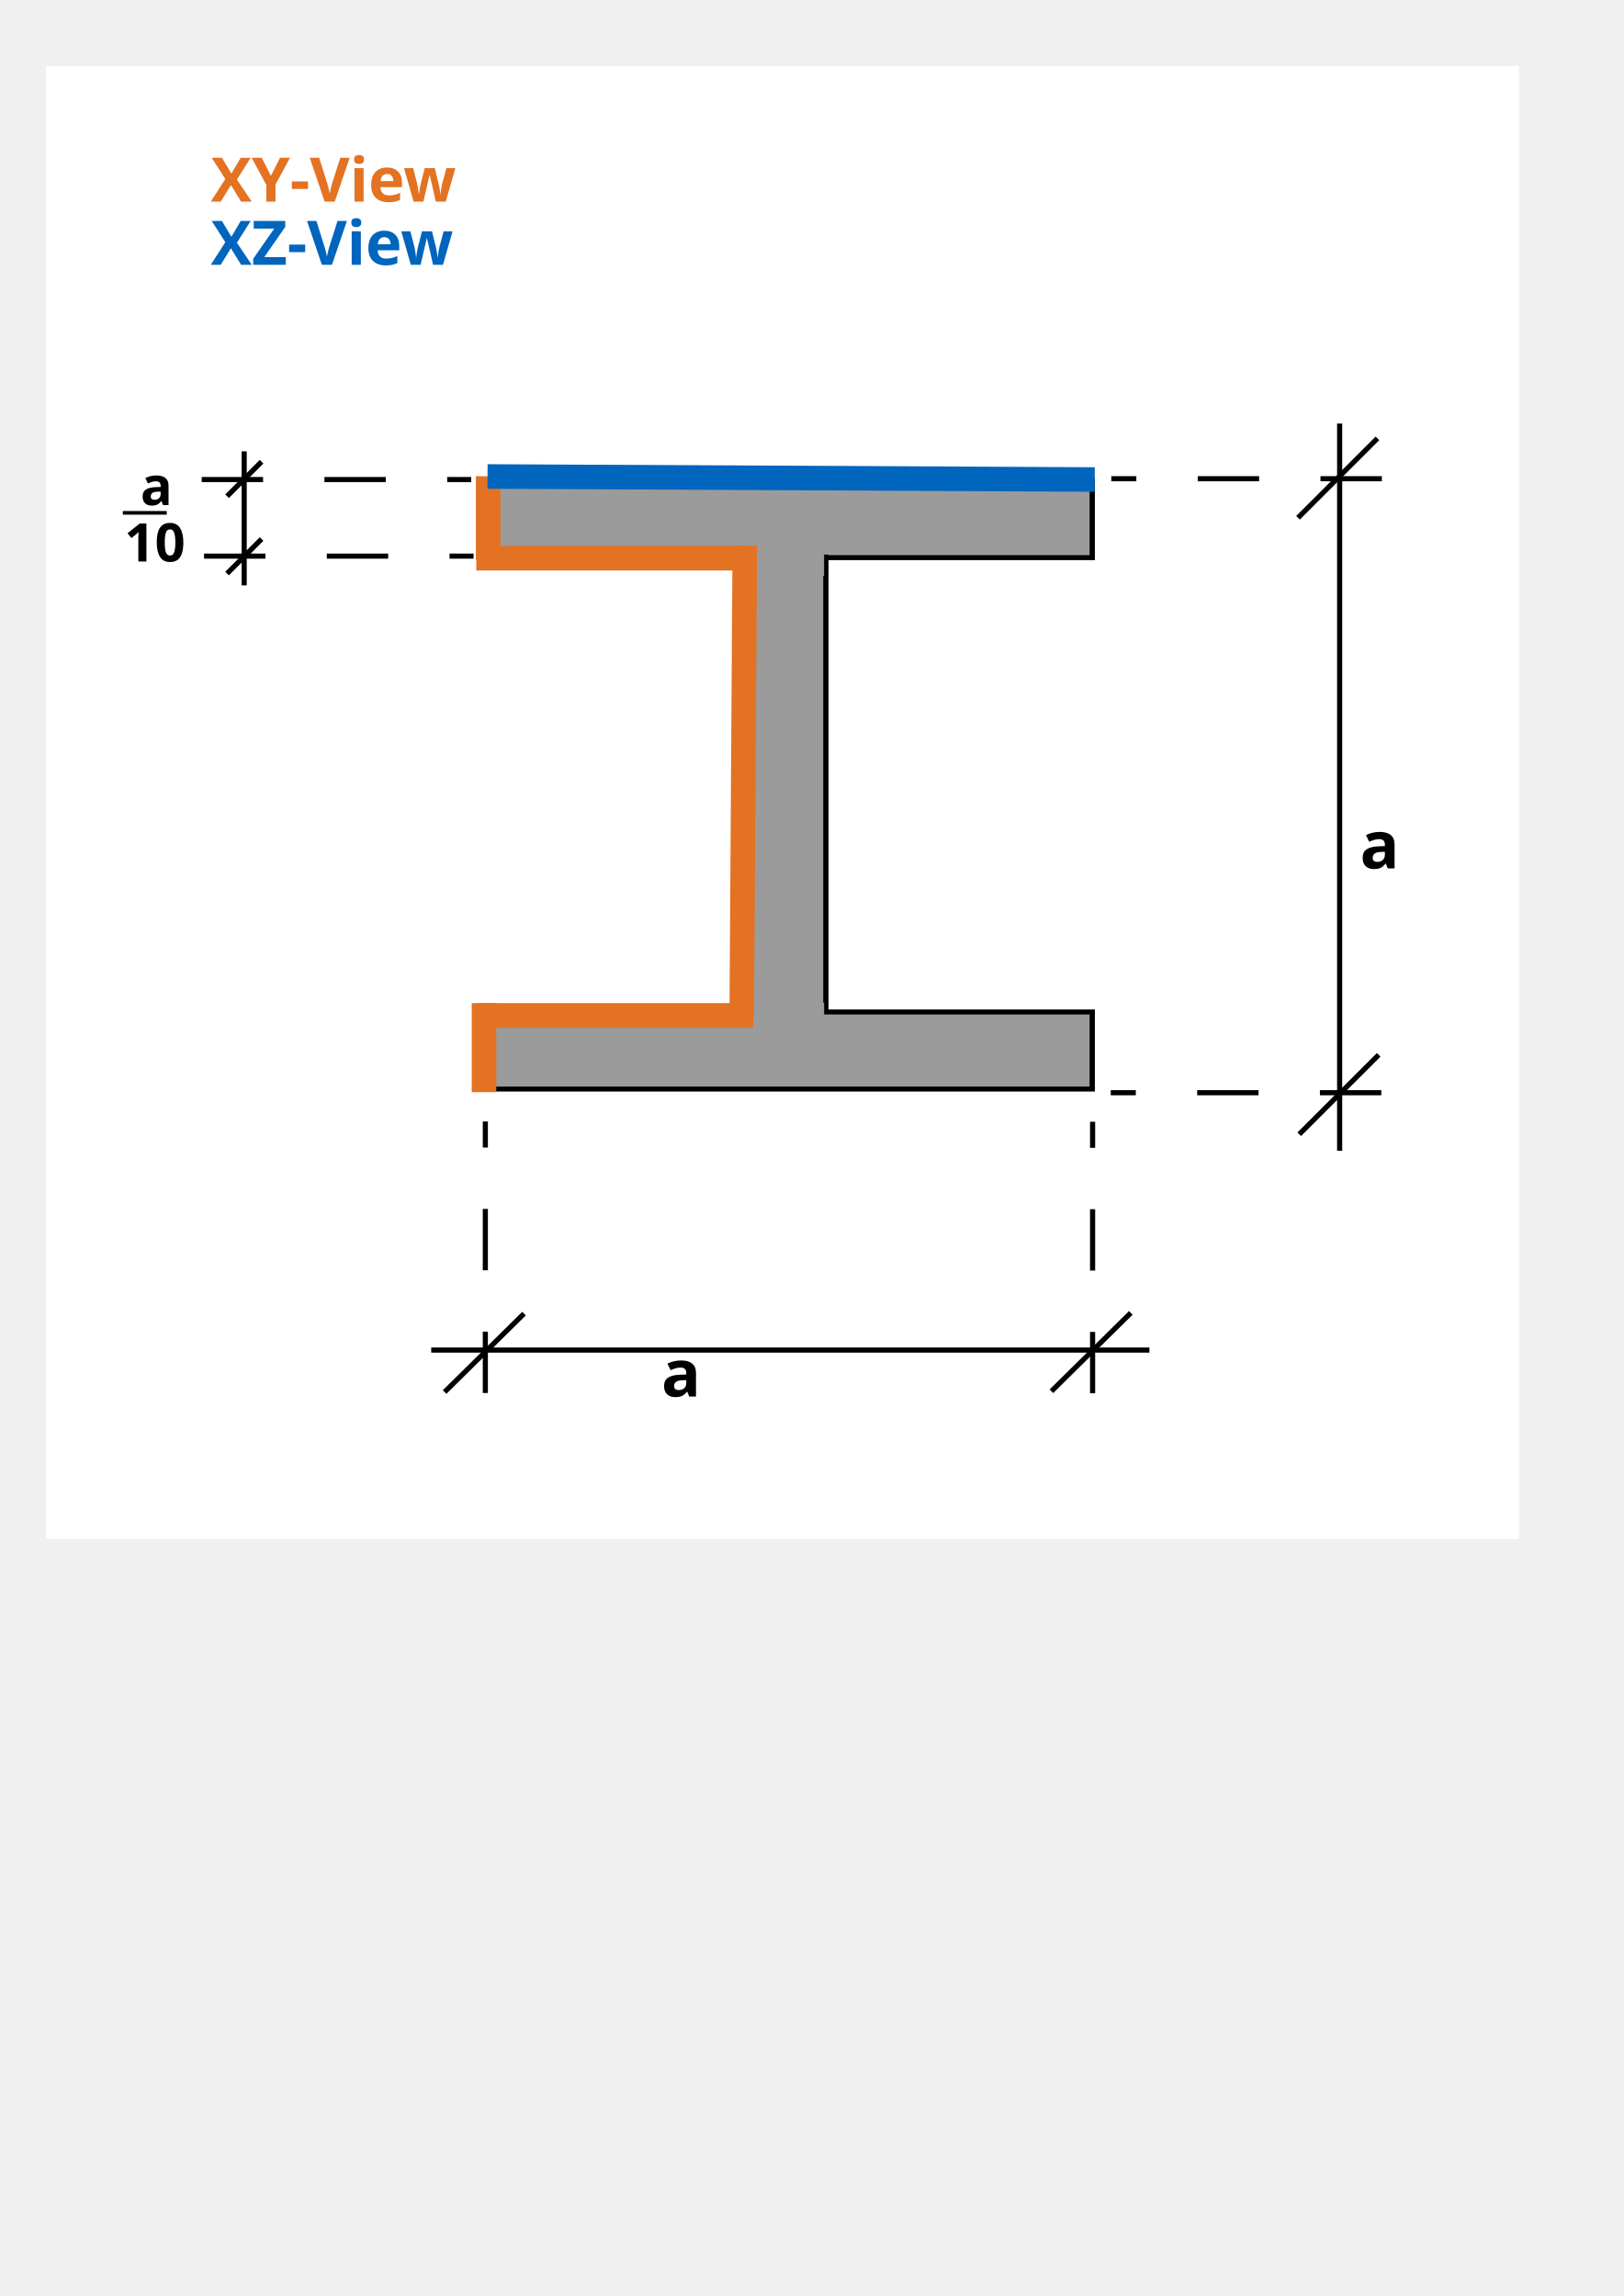
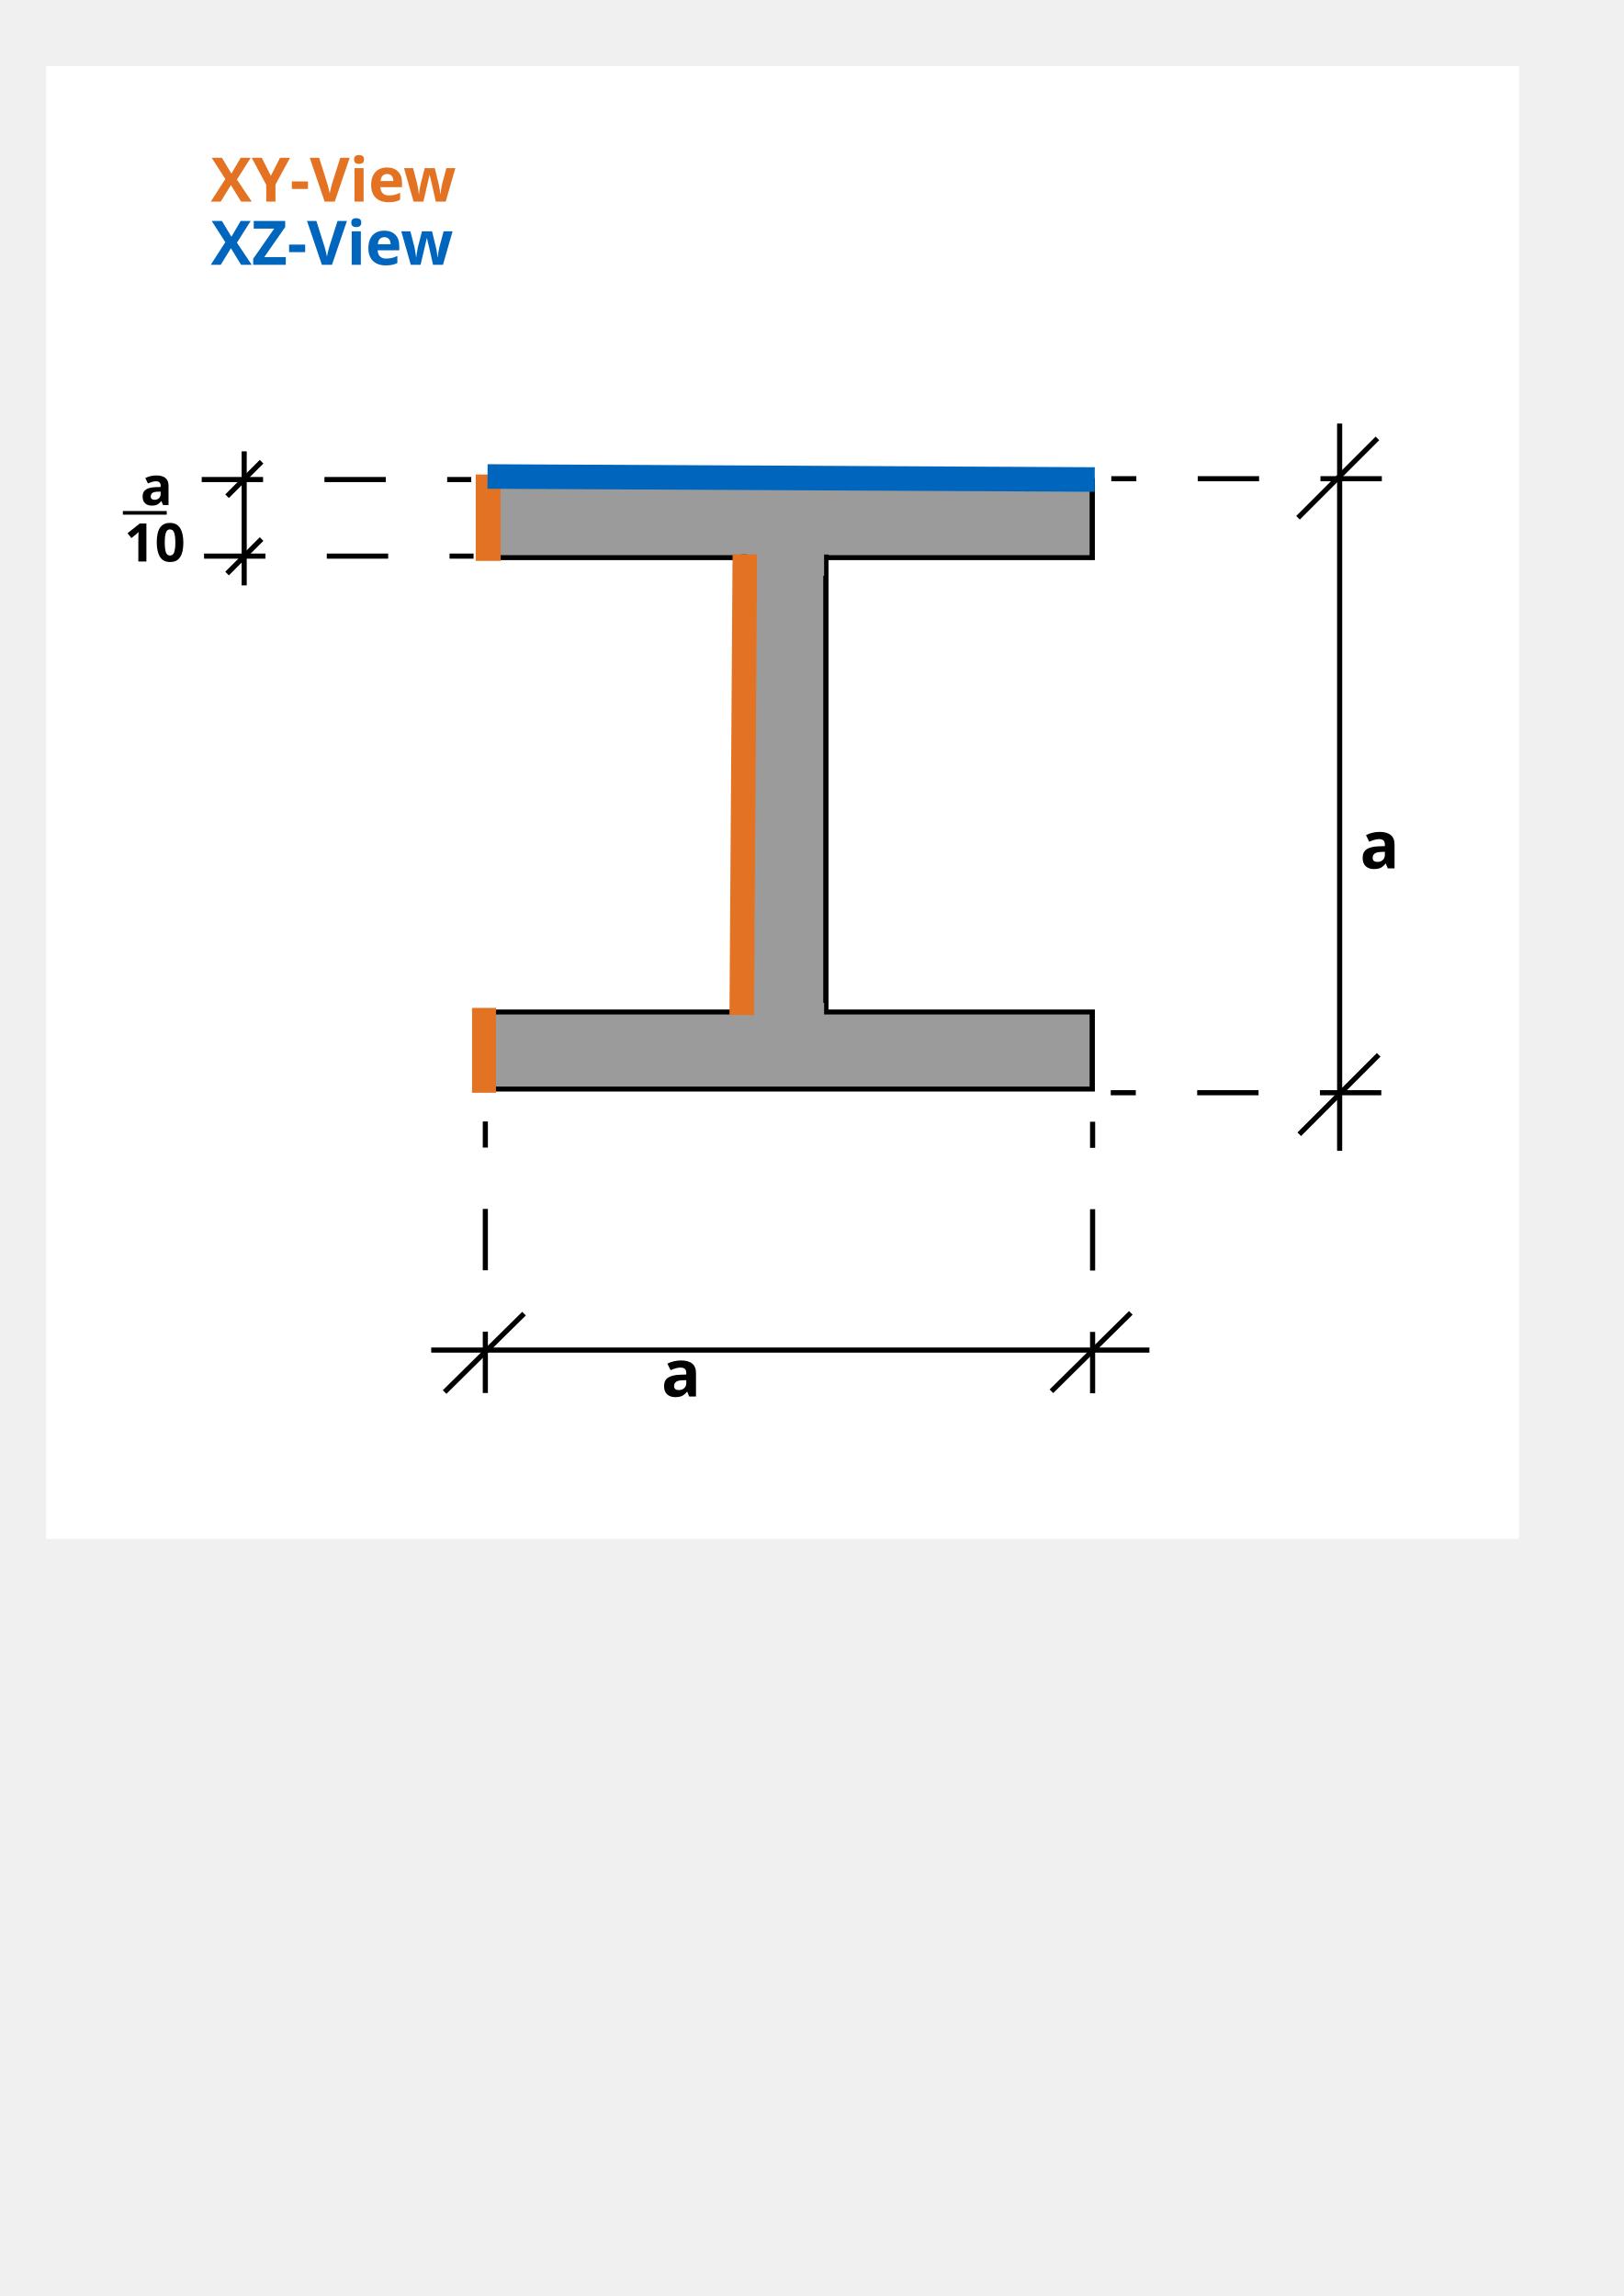
<svg xmlns="http://www.w3.org/2000/svg" width="210mm" height="297mm" id="svg2" version="1.1">
  <defs id="defs4" />
  <g id="layer1">
    <rect style="fill:#ffffff;fill-opacity:1;stroke:none" id="rect5295" width="720" height="720" x="22.5" y="32.362" />
    <g id="g3764" transform="matrix(1.001733,0,0,0.9421359,7.721991,24.06702)" style="fill:#9b9b9b;fill-opacity:1;stroke:#000000;stroke-width:2.573;stroke-miterlimit:4;stroke-opacity:1;stroke-dasharray:none">
      <g style="fill:#9b9b9b;fill-opacity:1;stroke:#000000;stroke-width:2.573;stroke-miterlimit:4;stroke-opacity:1;stroke-dasharray:none" id="g2990">
        <g style="fill:#9b9b9b;fill-opacity:1;stroke:#000000;stroke-width:2.573;stroke-miterlimit:4;stroke-opacity:1;stroke-dasharray:none" id="g2985">
          <rect y="223.829" x="228.294" height="40" width="296.985" id="rect3769" style="fill:#9b9b9b;fill-opacity:1;fill-rule:nonzero;stroke:#000000;stroke-width:2.573;stroke-linecap:butt;stroke-linejoin:miter;stroke-miterlimit:4;stroke-opacity:1;stroke-dasharray:none;stroke-dashoffset:21.996" />
          <rect y="260.4" x="355.307" height="242.437" width="40" id="rect3773" style="fill:#9b9b9b;fill-opacity:1;fill-rule:nonzero;stroke:#000000;stroke-width:2.573;stroke-linecap:butt;stroke-linejoin:miter;stroke-miterlimit:4;stroke-opacity:1;stroke-dasharray:none;stroke-dashoffset:21.996" />
          <rect y="499.601" x="228.294" height="40" width="296.985" id="rect3769-3" style="fill:#9b9b9b;fill-opacity:1;fill-rule:nonzero;stroke:#000000;stroke-width:2.573;stroke-linecap:butt;stroke-linejoin:miter;stroke-miterlimit:4;stroke-opacity:1;stroke-dasharray:none;stroke-dashoffset:21.996" />
        </g>
      </g>
    </g>
    <rect style="fill:#9b9b9b;fill-opacity:1;fill-rule:nonzero;stroke:none" id="rect3771" width="37.532" height="14.986" x="365.317" y="490.257" />
    <rect style="fill:#9b9b9b;fill-opacity:1;fill-rule:nonzero;stroke:none" id="rect3777" width="7.495" height="9.962" x="390.635" y="488.254" />
    <rect style="fill:#9b9b9b;fill-opacity:1;fill-rule:nonzero;stroke:none" id="rect3771-5" width="37.532" height="14.986" x="365.302" y="266.527" />
    <rect style="fill:#9b9b9b;fill-opacity:1;fill-rule:nonzero;stroke:none" id="rect3771-5-4" width="37.913" height="14.986" x="348.39" y="256.067" />
    <rect style="fill:#9b9b9b;fill-opacity:1;fill-rule:nonzero;stroke:none" id="rect3771-5-4-9" width="37.913" height="14.986" x="379.609" y="256.128" />
-     <path id="path3021" d="m 236.601,533.965 c 0,-42.912 0,-43.516 0,-43.516" style="fill:none;stroke:#e37222;stroke-width:12;stroke-linecap:butt;stroke-linejoin:miter;stroke-miterlimit:4;stroke-opacity:1;stroke-dasharray:none" />
-     <path id="path3021-3" d="m 233.86,496.428 c 132.546,0 134.413,0 134.413,0" style="fill:none;stroke:#e37222;stroke-width:12;stroke-linecap:butt;stroke-linejoin:miter;stroke-miterlimit:4;stroke-opacity:1;stroke-dasharray:none" />
-     <path id="path3021-3-8" d="m 362.579,495.751 c 1.469,-225.747 1.489,-228.927 1.489,-228.927" style="fill:none;stroke:#e37222;stroke-width:12;stroke-linecap:butt;stroke-linejoin:miter;stroke-miterlimit:4;stroke-opacity:1;stroke-dasharray:none" />
-     <path id="path3021-3-9" d="m 232.815,272.93 c 129.306,0 131.127,0 131.127,0" style="fill:none;stroke:#e37222;stroke-width:12;stroke-linecap:butt;stroke-linejoin:miter;stroke-miterlimit:4;stroke-opacity:1;stroke-dasharray:none" />
-     <path id="path3021-8" d="m 238.631,273.814 c 0,-40.435 0,-41.004 0,-41.004" style="fill:none;stroke:#e37222;stroke-width:12;stroke-linecap:butt;stroke-linejoin:miter;stroke-miterlimit:4;stroke-opacity:1;stroke-dasharray:none" />
+     <path id="path3021" d="m 236.601,534.248 c 0,-40.909 0,-41.485 0,-41.485" style="fill:none;stroke:#e37222;stroke-width:11.717;stroke-linecap:butt;stroke-linejoin:miter;stroke-miterlimit:4;stroke-opacity:1;stroke-dasharray:none" />
+     <path id="path3021-3-8" d="m 362.569,496.261 c 1.488,-222.118 1.509,-225.246 1.509,-225.246" style="fill:none;stroke:#e37222;stroke-width:11.981;stroke-linecap:butt;stroke-linejoin:miter;stroke-miterlimit:4;stroke-opacity:1;stroke-dasharray:none" />
+     <path id="path3021-8" d="m 238.631,274.233 c 0,-41.66 0,-42.247 0,-42.247" style="fill:none;stroke:#e37222;stroke-width:12.181;stroke-linecap:butt;stroke-linejoin:miter;stroke-miterlimit:4;stroke-opacity:1;stroke-dasharray:none" />
    <path id="path3021-3-8-6" d="m 238.314,232.951 c 292.693,1.462 296.816,1.482 296.816,1.482" style="fill:none;stroke:#0065bd;stroke-width:12;stroke-linecap:butt;stroke-linejoin:miter;stroke-miterlimit:4;stroke-opacity:1;stroke-dasharray:none" />
    <path style="fill:none;stroke:#000000;stroke-width:2.5;stroke-linecap:butt;stroke-linejoin:miter;stroke-miterlimit:4;stroke-opacity:1;stroke-dasharray:30, 30;stroke-dashoffset:17.75" d="m 543.223,234.043 142.733,0" id="path3777-4" />
    <path style="fill:none;stroke:#000000;stroke-width:2.5;stroke-linecap:butt;stroke-linejoin:miter;stroke-miterlimit:4;stroke-opacity:1;stroke-dasharray:none" d="m 654.849,207.073 0,355.563" id="path3797" />
    <path style="fill:none;stroke:#000000;stroke-width:2.5;stroke-linecap:butt;stroke-linejoin:miter;stroke-miterlimit:4;stroke-opacity:1;stroke-dasharray:none" d="m 673.313,214.328 c -36.664,36.664 -38.821,38.821 -38.821,38.821" id="path3799" />
    <path style="fill:none;stroke:#000000;stroke-width:2.5;stroke-linecap:butt;stroke-linejoin:miter;stroke-miterlimit:4;stroke-opacity:1;stroke-dasharray:none" d="m 673.925,515.719 c -36.664,36.664 -38.821,38.821 -38.821,38.821" id="path3799-9" />
    <text xml:space="preserve" style="font-size:32.026px;font-style:normal;font-variant:normal;font-weight:bold;font-stretch:normal;text-align:start;line-height:125%;letter-spacing:0px;word-spacing:0px;writing-mode:lr-tb;text-anchor:start;fill:#000000;fill-opacity:1;stroke:none;font-family:Sans;-inkscape-font-specification:Sans Bold" x="664.75" y="424.561" id="text3819">
      <tspan id="tspan3821" x="664.75" y="424.561">a</tspan>
    </text>
    <path style="fill:none;stroke:#000000;stroke-width:2.5;stroke-linecap:butt;stroke-linejoin:miter;stroke-miterlimit:4;stroke-opacity:1;stroke-dasharray:30, 30;stroke-dashoffset:17.25" d="m 534.086,548.424 0,142.733" id="path3777-4-4" />
    <path style="fill:none;stroke:#000000;stroke-width:2.5;stroke-linecap:butt;stroke-linejoin:miter;stroke-miterlimit:4;stroke-opacity:1;stroke-dasharray:none" d="m 561.861,660.05 -351.073,0" id="path3797-9" />
    <path style="fill:none;stroke:#000000;stroke-width:2.5;stroke-linecap:butt;stroke-linejoin:miter;stroke-miterlimit:4;stroke-opacity:1;stroke-dasharray:none" d="m 513.954,680.195 c 36.664,-36.201 38.821,-38.331 38.821,-38.331" id="path3799-1" />
    <path style="fill:none;stroke:#000000;stroke-width:2.5;stroke-linecap:butt;stroke-linejoin:miter;stroke-miterlimit:4;stroke-opacity:1;stroke-dasharray:none" d="m 217.332,680.567 c 36.664,-36.201 38.821,-38.331 38.821,-38.331" id="path3799-9-4" />
    <text xml:space="preserve" style="font-size:31.823px;font-style:normal;font-variant:normal;font-weight:bold;font-stretch:normal;text-align:start;line-height:125%;letter-spacing:0px;word-spacing:0px;writing-mode:lr-tb;text-anchor:start;fill:#000000;fill-opacity:1;stroke:none;font-family:Sans;-inkscape-font-specification:Sans Bold" x="321.213" y="687.104" id="text3819-3" transform="scale(1.006374,0.993666)">
      <tspan id="tspan3821-9" x="321.213" y="687.104">a</tspan>
    </text>
    <path style="fill:none;stroke:#000000;stroke-width:2.5;stroke-linecap:butt;stroke-linejoin:miter;stroke-miterlimit:4;stroke-opacity:1;stroke-dasharray:none" d="m 119.359,286.19 0,-65.527" id="path3797-3" />
    <text xml:space="preserve" style="font-size:26.02px;font-style:normal;font-variant:normal;font-weight:bold;font-stretch:normal;text-align:start;line-height:125%;letter-spacing:0px;word-spacing:0px;writing-mode:lr-tb;text-anchor:start;fill:#000000;fill-opacity:1;stroke:none;font-family:Sans;-inkscape-font-specification:Sans Bold" x="61.851" y="246.93" id="text3819-5">
      <tspan id="tspan3821-4" x="61.851" y="246.93"> a</tspan>
    </text>
    <path style="fill:none;stroke:#000000;stroke-width:2.5;stroke-linecap:butt;stroke-linejoin:miter;stroke-miterlimit:4;stroke-opacity:1;stroke-dasharray:30, 30;stroke-dashoffset:18.25" d="m 230.345,234.448 -142.64,0" id="path3777-4-6-2" />
    <path style="fill:none;stroke:#000000;stroke-width:2.5;stroke-linecap:butt;stroke-linejoin:miter;stroke-miterlimit:4;stroke-opacity:1;stroke-dasharray:none" d="m 111.003,242.604 c 15.931,-15.931 16.868,-16.868 16.868,-16.868" id="path3799-15-6" />
    <path style="fill:none;stroke:#000000;stroke-width:2.5;stroke-linecap:butt;stroke-linejoin:miter;stroke-miterlimit:4;stroke-opacity:1;stroke-dasharray:none" d="m 111.003,280.41 c 15.931,-15.931 16.868,-16.868 16.868,-16.868" id="path3799-15-6-4" />
    <text xml:space="preserve" style="font-size:36.675px;font-style:normal;font-variant:normal;font-weight:bold;font-stretch:normal;text-align:start;line-height:125%;letter-spacing:0px;word-spacing:0px;writing-mode:lr-tb;text-anchor:start;fill:#000000;fill-opacity:1;stroke:none;font-family:Sans;-inkscape-font-specification:Sans Bold" x="33.148" y="348.86" id="text3819-5-6" transform="scale(1.409496,0.7094734)">
      <tspan id="tspan3821-4-1" x="33.148" y="348.86"> _</tspan>
    </text>
    <text xml:space="preserve" style="font-size:26.02px;font-style:normal;font-variant:normal;font-weight:bold;font-stretch:normal;text-align:start;line-height:125%;letter-spacing:0px;word-spacing:0px;writing-mode:lr-tb;text-anchor:start;fill:#000000;fill-opacity:1;stroke:none;font-family:Sans;-inkscape-font-specification:Sans Bold" x="60.811" y="274.509" id="text3819-5-4">
      <tspan id="tspan3821-4-0" x="60.811" y="274.509">10</tspan>
    </text>
    <path style="fill:none;stroke:#000000;stroke-width:2.5;stroke-linecap:butt;stroke-linejoin:miter;stroke-miterlimit:4;stroke-opacity:1;stroke-dasharray:30, 30;stroke-dashoffset:18.25" d="m 231.494,271.889 -142.64,0" id="path3777-4-6-2-5" />
    <path style="fill:none;stroke:#000000;stroke-width:2.5;stroke-linecap:butt;stroke-linejoin:miter;stroke-miterlimit:4;stroke-opacity:1;stroke-dasharray:30, 30;stroke-dashoffset:17.25" d="m 237.242,548.291 0,142.733" id="path3777-4-4-2" />
    <path style="fill:none;stroke:#000000;stroke-width:2.5;stroke-linecap:butt;stroke-linejoin:miter;stroke-miterlimit:4;stroke-opacity:1;stroke-dasharray:30, 30;stroke-dashoffset:17.75" d="m 542.955,534.234 142.733,0" id="path3777-4-2" />
    <flowRoot xml:space="preserve" id="flowRoot3892" style="fill:none;stroke:none;stroke-opacity:1;stroke-width:1px;stroke-linejoin:miter;stroke-linecap:butt;fill-opacity:1;font-family:Sans;font-style:normal;font-weight:normal;font-size:22px;line-height:125%;letter-spacing:0px;word-spacing:0px">
      <flowRegion id="flowRegion3894">
        <rect id="rect3896" width="157.584" height="38.386" x="78.792" y="70.494" style="fill:none" />
      </flowRegion>
      <flowPara id="flowPara3898" />
    </flowRoot>
    <text xml:space="preserve" style="font-size:30px;font-style:normal;font-variant:normal;font-weight:bold;font-stretch:normal;text-align:start;line-height:125%;letter-spacing:0px;word-spacing:0px;writing-mode:lr-tb;text-anchor:start;fill:#e37222;fill-opacity:1;stroke:none;font-family:Sans;-inkscape-font-specification:Sans Bold" x="103.036" y="98.575" id="text3900">
      <tspan x="103.036" y="98.575" id="tspan3904">XY-View</tspan>
    </text>
    <text xml:space="preserve" style="font-size:30px;font-style:normal;font-variant:normal;font-weight:bold;font-stretch:normal;text-align:start;line-height:125%;letter-spacing:0px;word-spacing:0px;writing-mode:lr-tb;text-anchor:start;fill:#0065bd;fill-opacity:1;stroke:none;font-family:Sans;-inkscape-font-specification:Sans Bold" x="103.036" y="129.457" id="text3900-4">
      <tspan x="103.036" y="129.457" id="tspan3904-6">XZ-View</tspan>
    </text>
  </g>
</svg>
